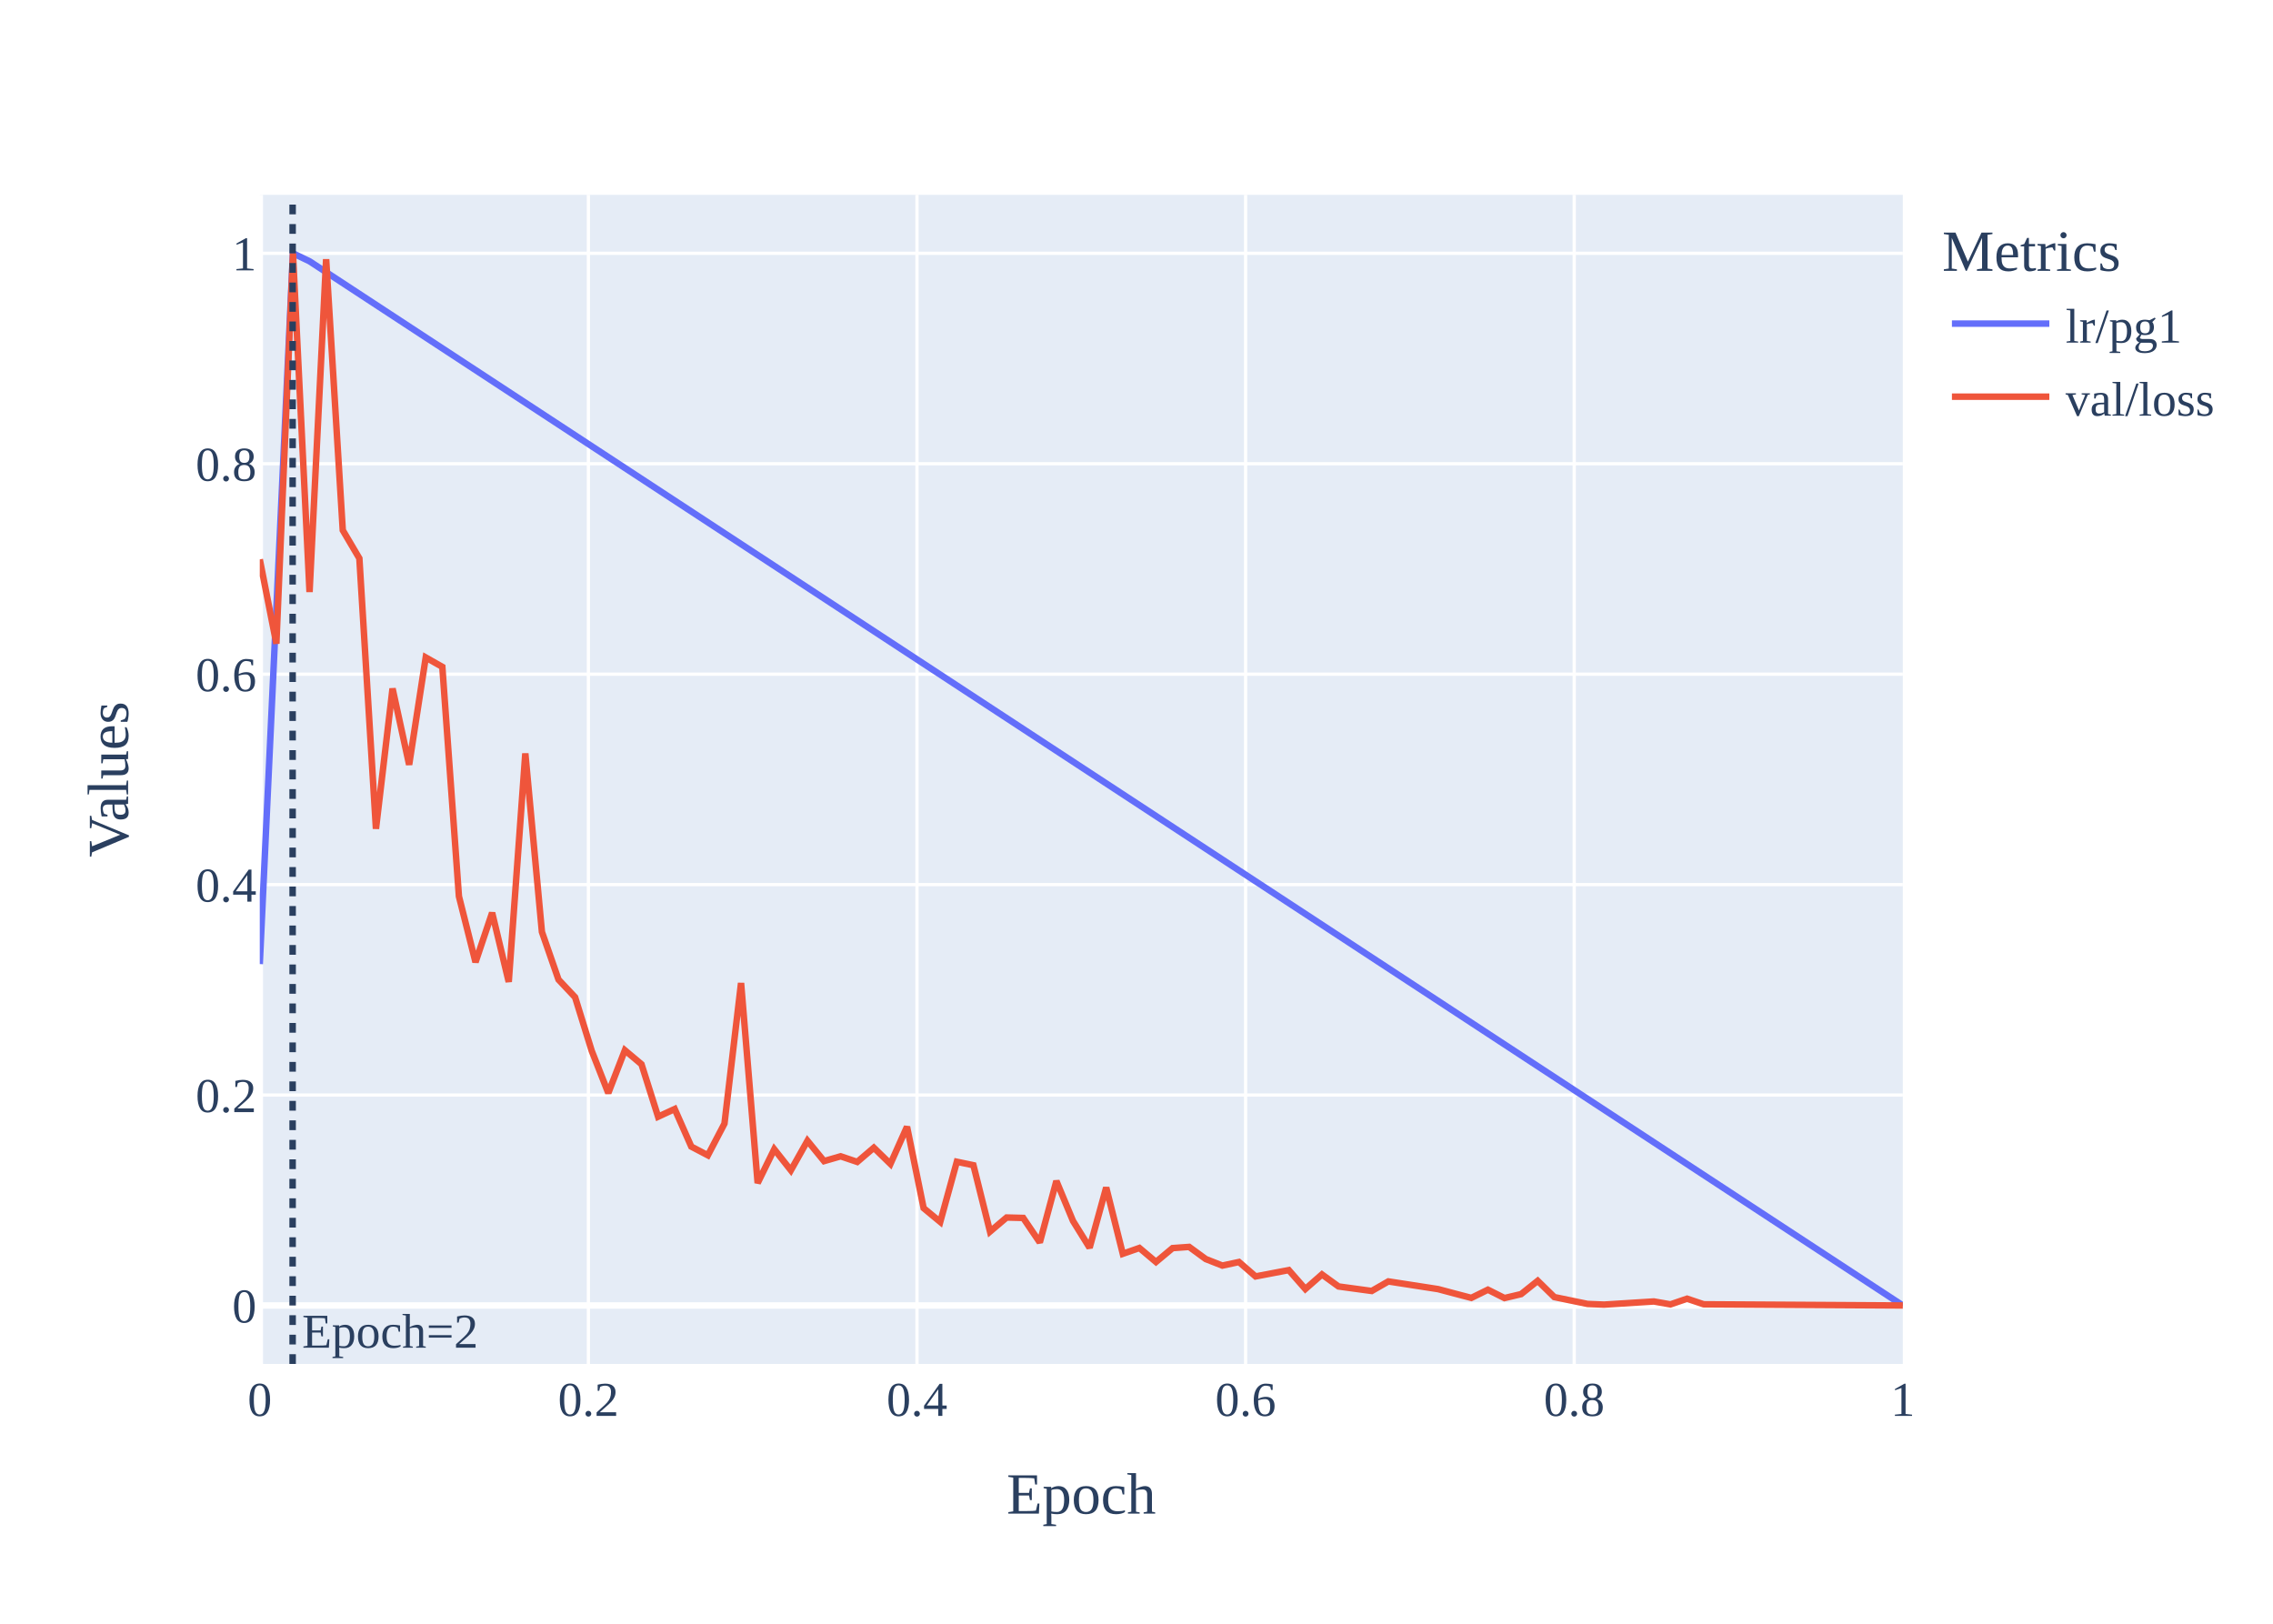
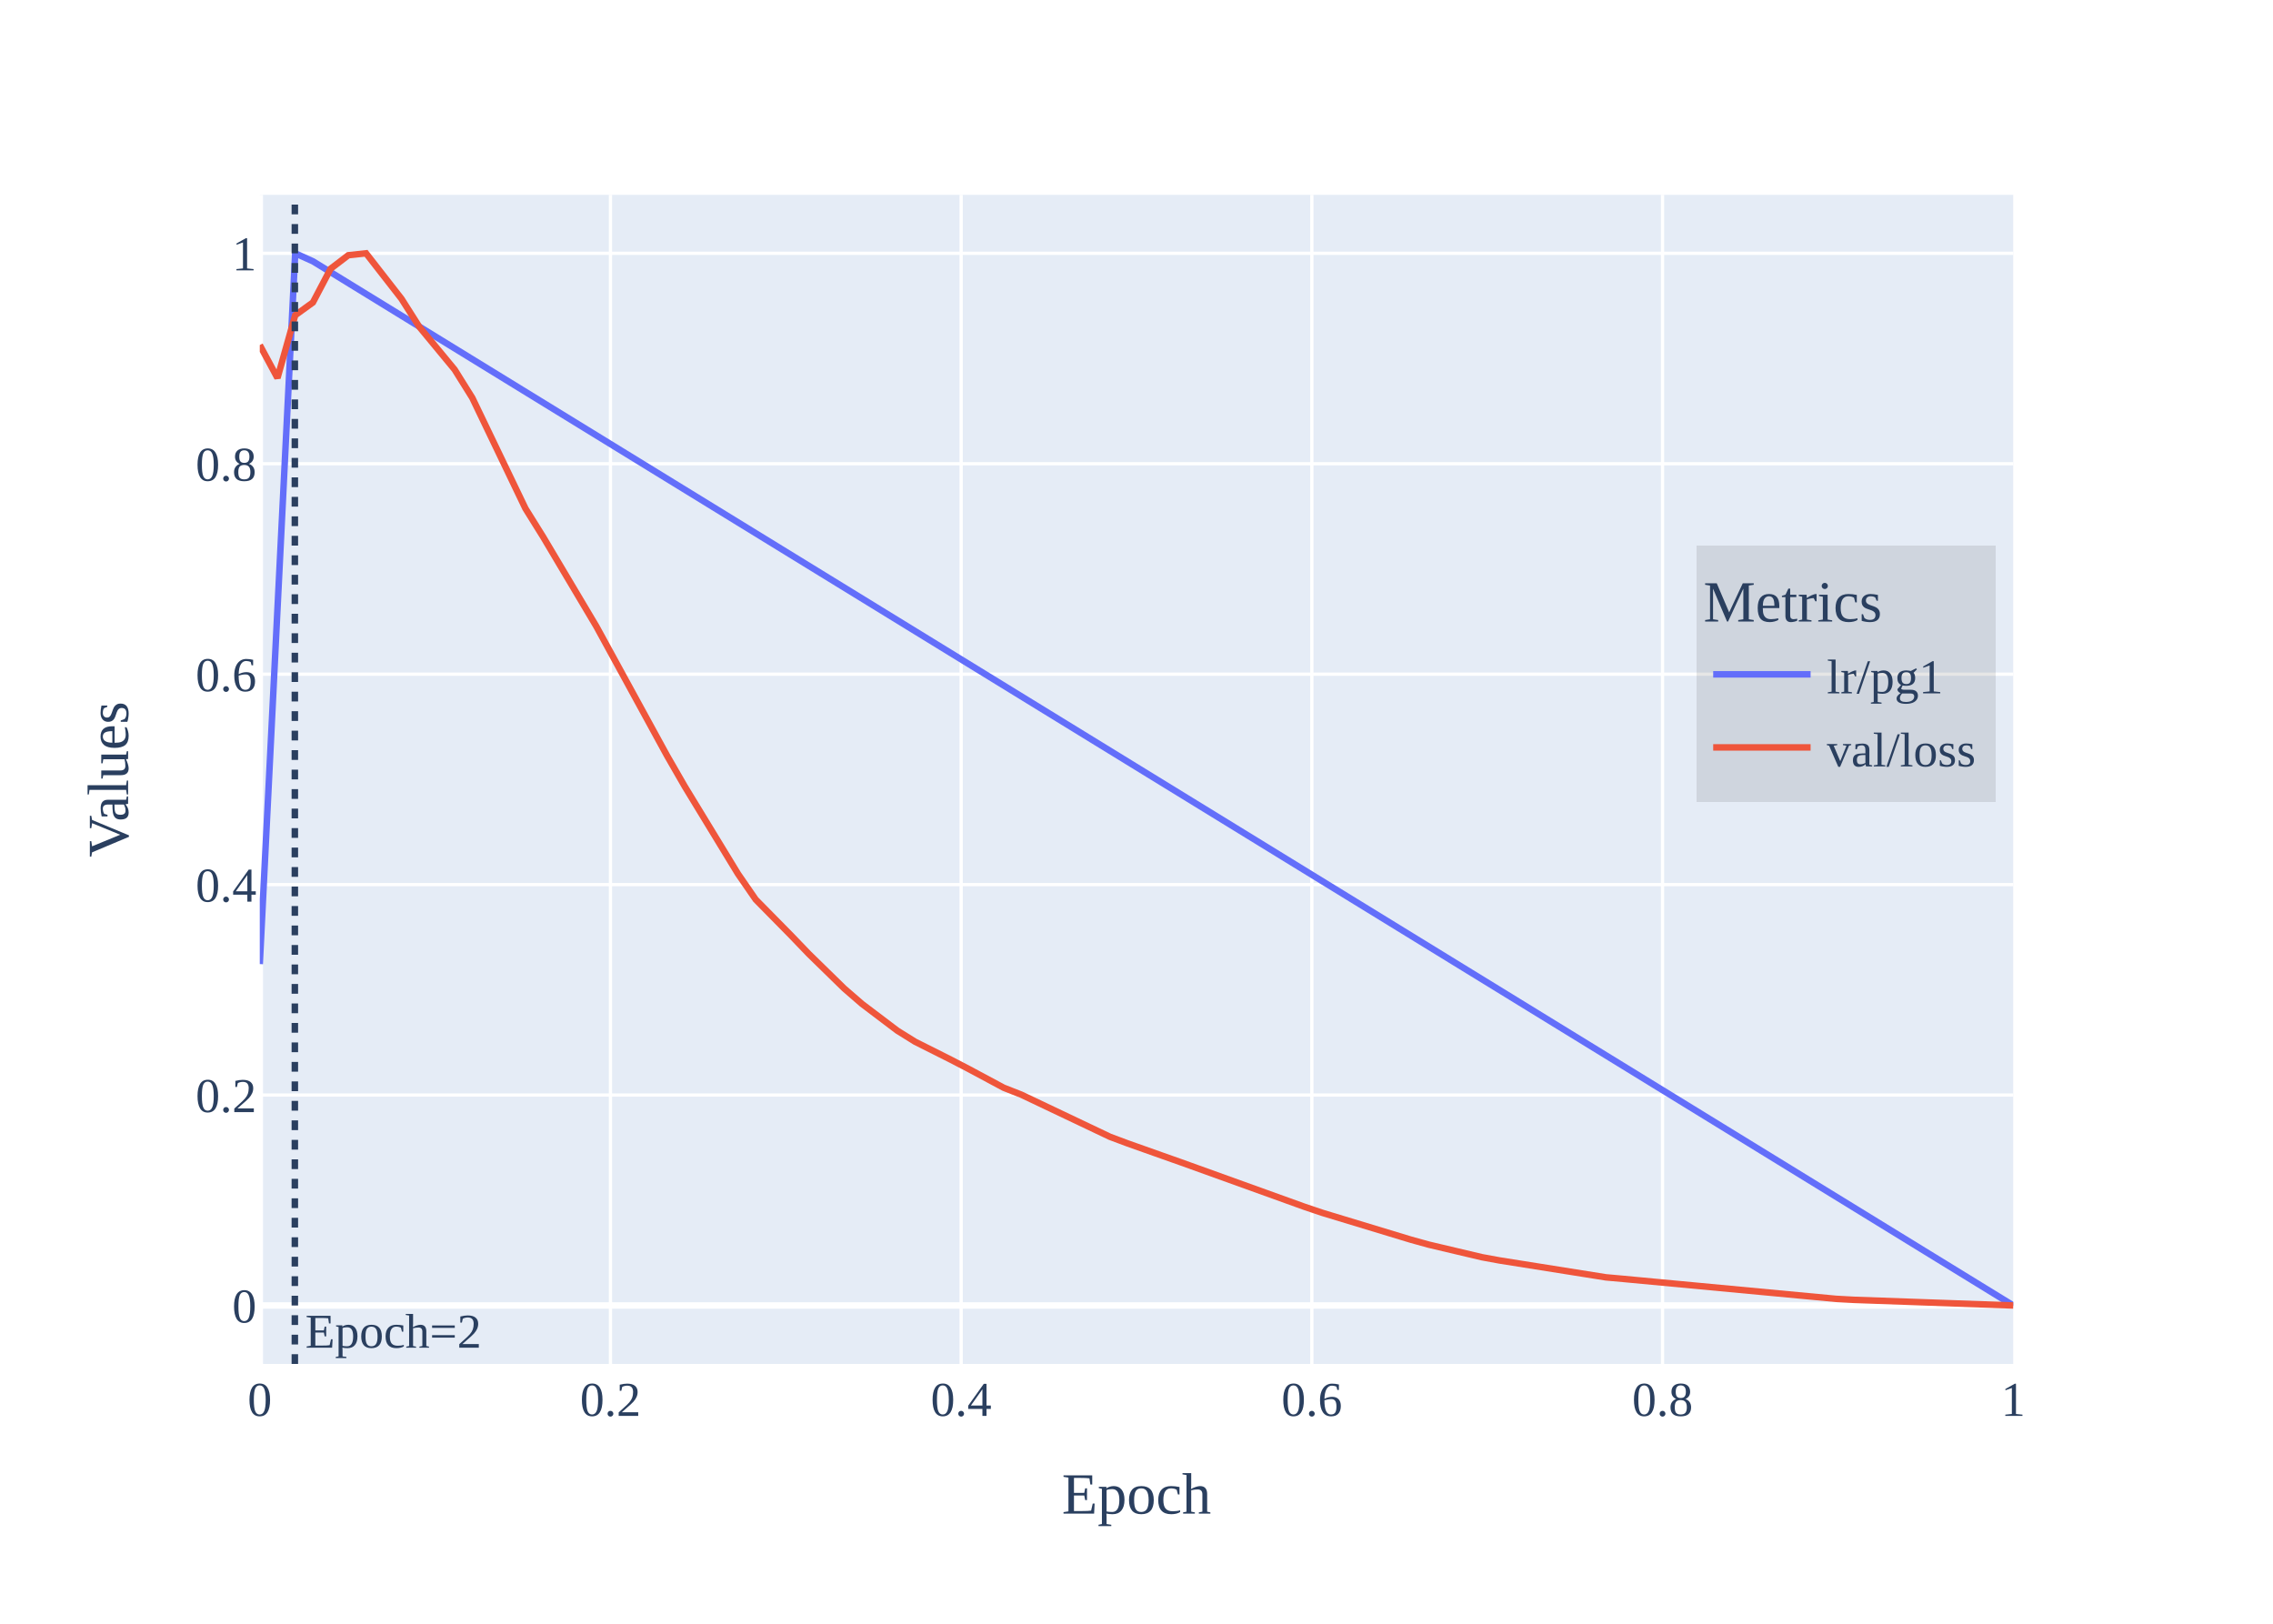
<svg xmlns="http://www.w3.org/2000/svg" class="main-svg" width="700" height="500" style="" viewBox="0 0 700 500">
  <rect x="0" y="0" width="700" height="500" style="fill: rgb(255, 255, 255); fill-opacity: 1;" />
-   <defs id="defs-d2ab5a">
+   <defs id="defs-534428">
    <g class="clips">
-       <clipPath id="clipd2ab5axyplot" class="plotclip">
-         <rect width="506" height="360" />
-       </clipPath>
-       <clipPath class="axesclip" id="clipd2ab5ax">
-         <rect x="80" y="0" width="506" height="500" />
-       </clipPath>
-       <clipPath class="axesclip" id="clipd2ab5ay">
+       <clipPath id="clip534428xyplot" class="plotclip">
+         <rect width="540" height="360" />
+       </clipPath>
+       <clipPath class="axesclip" id="clip534428x">
+         <rect x="80" y="0" width="540" height="500" />
+       </clipPath>
+       <clipPath class="axesclip" id="clip534428y">
        <rect x="0" y="60" width="700" height="360" />
      </clipPath>
-       <clipPath class="axesclip" id="clipd2ab5axy">
-         <rect x="80" y="60" width="506" height="360" />
+       <clipPath class="axesclip" id="clip534428xy">
+         <rect x="80" y="60" width="540" height="360" />
      </clipPath>
    </g>
    <g class="gradients" />
    <g class="patterns" />
  </defs>
  <g class="bglayer">
-     <rect class="bg" x="80" y="60" width="506" height="360" style="fill: rgb(229, 236, 246); fill-opacity: 1; stroke-width: 0;" />
+     <rect class="bg" x="80" y="60" width="540" height="360" style="fill: rgb(229, 236, 246); fill-opacity: 1; stroke-width: 0;" />
  </g>
  <g class="layer-below">
    <g class="imagelayer" />
    <g class="shapelayer" />
  </g>
  <g class="cartesianlayer">
    <g class="subplot xy">
      <g class="layer-subplot">
        <g class="shapelayer" />
        <g class="imagelayer" />
      </g>
      <g class="minor-gridlayer">
        <g class="x" />
        <g class="y" />
      </g>
      <g class="gridlayer">
        <g class="x">
-           <path class="xgrid crisp" transform="translate(181.2,0)" d="M0,60v360" style="stroke: rgb(255, 255, 255); stroke-opacity: 1; stroke-width: 1px;" />
-           <path class="xgrid crisp" transform="translate(282.4,0)" d="M0,60v360" style="stroke: rgb(255, 255, 255); stroke-opacity: 1; stroke-width: 1px;" />
-           <path class="xgrid crisp" transform="translate(383.6,0)" d="M0,60v360" style="stroke: rgb(255, 255, 255); stroke-opacity: 1; stroke-width: 1px;" />
-           <path class="xgrid crisp" transform="translate(484.8,0)" d="M0,60v360" style="stroke: rgb(255, 255, 255); stroke-opacity: 1; stroke-width: 1px;" />
+           <path class="xgrid crisp" transform="translate(188,0)" d="M0,60v360" style="stroke: rgb(255, 255, 255); stroke-opacity: 1; stroke-width: 1px;" />
+           <path class="xgrid crisp" transform="translate(296,0)" d="M0,60v360" style="stroke: rgb(255, 255, 255); stroke-opacity: 1; stroke-width: 1px;" />
+           <path class="xgrid crisp" transform="translate(404,0)" d="M0,60v360" style="stroke: rgb(255, 255, 255); stroke-opacity: 1; stroke-width: 1px;" />
+           <path class="xgrid crisp" transform="translate(512,0)" d="M0,60v360" style="stroke: rgb(255, 255, 255); stroke-opacity: 1; stroke-width: 1px;" />
        </g>
        <g class="y">
-           <path class="ygrid crisp" transform="translate(0,337.2)" d="M80,0h506" style="stroke: rgb(255, 255, 255); stroke-opacity: 1; stroke-width: 1px;" />
-           <path class="ygrid crisp" transform="translate(0,272.4)" d="M80,0h506" style="stroke: rgb(255, 255, 255); stroke-opacity: 1; stroke-width: 1px;" />
-           <path class="ygrid crisp" transform="translate(0,207.6)" d="M80,0h506" style="stroke: rgb(255, 255, 255); stroke-opacity: 1; stroke-width: 1px;" />
-           <path class="ygrid crisp" transform="translate(0,142.8)" d="M80,0h506" style="stroke: rgb(255, 255, 255); stroke-opacity: 1; stroke-width: 1px;" />
-           <path class="ygrid crisp" transform="translate(0,78)" d="M80,0h506" style="stroke: rgb(255, 255, 255); stroke-opacity: 1; stroke-width: 1px;" />
+           <path class="ygrid crisp" transform="translate(0,337.2)" d="M80,0h540" style="stroke: rgb(255, 255, 255); stroke-opacity: 1; stroke-width: 1px;" />
+           <path class="ygrid crisp" transform="translate(0,272.4)" d="M80,0h540" style="stroke: rgb(255, 255, 255); stroke-opacity: 1; stroke-width: 1px;" />
+           <path class="ygrid crisp" transform="translate(0,207.6)" d="M80,0h540" style="stroke: rgb(255, 255, 255); stroke-opacity: 1; stroke-width: 1px;" />
+           <path class="ygrid crisp" transform="translate(0,142.8)" d="M80,0h540" style="stroke: rgb(255, 255, 255); stroke-opacity: 1; stroke-width: 1px;" />
+           <path class="ygrid crisp" transform="translate(0,78)" d="M80,0h540" style="stroke: rgb(255, 255, 255); stroke-opacity: 1; stroke-width: 1px;" />
        </g>
      </g>
      <g class="zerolinelayer">
        <path class="xzl zl crisp" transform="translate(80,0)" d="M0,60v360" style="stroke: rgb(255, 255, 255); stroke-opacity: 1; stroke-width: 2px;" />
-         <path class="yzl zl crisp" transform="translate(0,402)" d="M80,0h506" style="stroke: rgb(255, 255, 255); stroke-opacity: 1; stroke-width: 2px;" />
+         <path class="yzl zl crisp" transform="translate(0,402)" d="M80,0h540" style="stroke: rgb(255, 255, 255); stroke-opacity: 1; stroke-width: 2px;" />
      </g>
      <g class="layer-between">
        <g class="shapelayer" />
        <g class="imagelayer" />
      </g>
      <path class="xlines-below" />
      <path class="ylines-below" />
      <g class="overlines-below" />
      <g class="xaxislayer-below" />
      <g class="yaxislayer-below" />
      <g class="overaxes-below" />
      <g class="overplot">
-         <g class="xy" transform="translate(80,60)" clip-path="url(#clipd2ab5axyplot)">
+         <g class="xy" transform="translate(80,60)" clip-path="url(#clip534428xyplot)">
          <g class="scatterlayer mlayer">
-             <g class="trace scatter trace48de22" style="stroke-miterlimit: 2; opacity: 1;">
+             <g class="trace scatter tracebbdfc9" style="stroke-miterlimit: 2; opacity: 1;">
              <g class="fills" />
              <g class="errorbars" />
              <g class="lines">
-                 <path class="js-line" d="M0,236.87L10.22,18L15.33,20.46L506,342" style="vector-effect: none; fill: none; stroke: rgb(99, 110, 250); stroke-opacity: 1; stroke-width: 2px; opacity: 1;" />
+                 <path class="js-line" d="M0,236.87L10.91,18L16.36,20.46L540,342" style="vector-effect: none; fill: none; stroke: rgb(99, 110, 250); stroke-opacity: 1; stroke-width: 2px; opacity: 1;" />
              </g>
              <g class="points" />
              <g class="text" />
            </g>
-             <g class="trace scatter tracecf1bf3" style="stroke-miterlimit: 2; opacity: 1;">
+             <g class="trace scatter traced5ba78" style="stroke-miterlimit: 2; opacity: 1;">
              <g class="fills" />
              <g class="errorbars" />
              <g class="lines">
-                 <path class="js-line" d="M0,112.25L5.11,138.21L10.22,18L15.33,122.31L20.44,19.82L25.56,103.28L30.67,111.94L35.78,195.21L40.89,152.02L46,175.48L51.11,142.45L56.22,145.35L61.33,216L66.44,236.28L71.56,221.07L76.67,242.35L81.78,172L86.89,226.96L92,241.65L97.11,247.08L102.22,263.57L107.33,276.58L112.44,263.41L117.56,267.72L122.67,283.87L127.78,281.5L132.89,293.07L138,295.75L143.11,285.99L148.22,242.7L153.33,304.3L158.44,293.89L163.56,300.37L168.67,291.28L173.78,297.54L178.89,296.06L184,297.79L189.11,293.42L194.22,298.4L199.33,286.96L204.44,312.02L209.56,316.26L214.67,297.74L219.78,298.81L224.89,319.24L230,314.91L235.11,315.04L240.22,322.58L245.33,303.67L250.44,315.96L255.56,324.21L260.67,305.68L265.78,326.08L270.89,324.29L276,328.6L281.11,324.33L286.22,323.96L291.33,327.7L296.44,329.71L301.56,328.61L306.67,333.05L316.89,331.1L322,336.93L327.11,332.44L332.22,336.14L342.44,337.53L347.56,334.59L362.89,336.96L368,338.32L373.11,339.66L378.22,337.14L383.33,339.71L388.44,338.5L393.56,334.41L398.67,339.41L408.89,341.52L414,341.73L429.33,340.76L434.44,341.66L439.56,339.91L444.67,341.63L506,342" style="vector-effect: none; fill: none; stroke: rgb(239, 85, 59); stroke-opacity: 1; stroke-width: 2px; opacity: 1;" />
+                 <path class="js-line" d="M0,46.25L5.45,56.39L10.91,37.08L16.36,33.14L21.82,22.75L27.27,18.59L32.73,18L43.64,32L49.09,40.59L60,53.79L65.45,62.51L81.82,96.59L87.27,105.33L103.64,132.86L109.09,142.82L125.45,172.74L130.91,182.22L147.27,209.08L152.73,216.99L163.64,228.07L169.09,233.74L180,244.4L185.45,249.12L196.36,257.38L201.82,260.78L212.73,266.26L218.18,269.09L229.09,274.94L234.55,277.09L261.82,290.05L267.27,292.09L278.18,295.96L283.64,297.89L321.82,311.64L327.27,313.48L354.55,321.75L360,323.26L376.36,327.13L381.82,328.13L414.55,333.33L420,333.82L485.45,339.96L490.91,340.26L540,342" style="vector-effect: none; fill: none; stroke: rgb(239, 85, 59); stroke-opacity: 1; stroke-width: 2px; opacity: 1;" />
              </g>
              <g class="points" />
              <g class="text" />
            </g>
          </g>
        </g>
      </g>
      <path class="xlines-above crisp" d="M0,0" style="fill: none;" />
      <path class="ylines-above crisp" d="M0,0" style="fill: none;" />
      <g class="overlines-above" />
      <g class="xaxislayer-above">
        <g class="xtick">
          <text text-anchor="middle" x="0" y="436" transform="translate(80,0)" style="font-family: 'Times New Roman'; font-size: 15px; fill: rgb(42, 63, 95); fill-opacity: 1; white-space: pre; opacity: 1;">0</text>
        </g>
        <g class="xtick">
-           <text text-anchor="middle" x="0" y="436" style="font-family: 'Times New Roman'; font-size: 15px; fill: rgb(42, 63, 95); fill-opacity: 1; white-space: pre; opacity: 1;" transform="translate(181.2,0)">0.2</text>
-         </g>
-         <g class="xtick">
-           <text text-anchor="middle" x="0" y="436" style="font-family: 'Times New Roman'; font-size: 15px; fill: rgb(42, 63, 95); fill-opacity: 1; white-space: pre; opacity: 1;" transform="translate(282.4,0)">0.4</text>
-         </g>
-         <g class="xtick">
-           <text text-anchor="middle" x="0" y="436" style="font-family: 'Times New Roman'; font-size: 15px; fill: rgb(42, 63, 95); fill-opacity: 1; white-space: pre; opacity: 1;" transform="translate(383.6,0)">0.6</text>
-         </g>
-         <g class="xtick">
-           <text text-anchor="middle" x="0" y="436" style="font-family: 'Times New Roman'; font-size: 15px; fill: rgb(42, 63, 95); fill-opacity: 1; white-space: pre; opacity: 1;" transform="translate(484.8,0)">0.8</text>
-         </g>
-         <g class="xtick">
-           <text text-anchor="middle" x="0" y="436" style="font-family: 'Times New Roman'; font-size: 15px; fill: rgb(42, 63, 95); fill-opacity: 1; white-space: pre; opacity: 1;" transform="translate(586,0)">1</text>
+           <text text-anchor="middle" x="0" y="436" style="font-family: 'Times New Roman'; font-size: 15px; fill: rgb(42, 63, 95); fill-opacity: 1; white-space: pre; opacity: 1;" transform="translate(188,0)">0.2</text>
+         </g>
+         <g class="xtick">
+           <text text-anchor="middle" x="0" y="436" style="font-family: 'Times New Roman'; font-size: 15px; fill: rgb(42, 63, 95); fill-opacity: 1; white-space: pre; opacity: 1;" transform="translate(296,0)">0.4</text>
+         </g>
+         <g class="xtick">
+           <text text-anchor="middle" x="0" y="436" style="font-family: 'Times New Roman'; font-size: 15px; fill: rgb(42, 63, 95); fill-opacity: 1; white-space: pre; opacity: 1;" transform="translate(404,0)">0.6</text>
+         </g>
+         <g class="xtick">
+           <text text-anchor="middle" x="0" y="436" style="font-family: 'Times New Roman'; font-size: 15px; fill: rgb(42, 63, 95); fill-opacity: 1; white-space: pre; opacity: 1;" transform="translate(512,0)">0.8</text>
+         </g>
+         <g class="xtick">
+           <text text-anchor="middle" x="0" y="436" style="font-family: 'Times New Roman'; font-size: 15px; fill: rgb(42, 63, 95); fill-opacity: 1; white-space: pre; opacity: 1;" transform="translate(620,0)">1</text>
        </g>
      </g>
      <g class="yaxislayer-above">
        <g class="ytick">
          <text text-anchor="end" x="79" y="5.25" transform="translate(0,402)" style="font-family: 'Times New Roman'; font-size: 15px; fill: rgb(42, 63, 95); fill-opacity: 1; white-space: pre; opacity: 1;">0</text>
        </g>
        <g class="ytick">
          <text text-anchor="end" x="79" y="5.25" style="font-family: 'Times New Roman'; font-size: 15px; fill: rgb(42, 63, 95); fill-opacity: 1; white-space: pre; opacity: 1;" transform="translate(0,337.2)">0.2</text>
        </g>
        <g class="ytick">
          <text text-anchor="end" x="79" y="5.25" style="font-family: 'Times New Roman'; font-size: 15px; fill: rgb(42, 63, 95); fill-opacity: 1; white-space: pre; opacity: 1;" transform="translate(0,272.4)">0.4</text>
        </g>
        <g class="ytick">
          <text text-anchor="end" x="79" y="5.25" style="font-family: 'Times New Roman'; font-size: 15px; fill: rgb(42, 63, 95); fill-opacity: 1; white-space: pre; opacity: 1;" transform="translate(0,207.6)">0.6</text>
        </g>
        <g class="ytick">
          <text text-anchor="end" x="79" y="5.25" style="font-family: 'Times New Roman'; font-size: 15px; fill: rgb(42, 63, 95); fill-opacity: 1; white-space: pre; opacity: 1;" transform="translate(0,142.8)">0.8</text>
        </g>
        <g class="ytick">
          <text text-anchor="end" x="79" y="5.25" style="font-family: 'Times New Roman'; font-size: 15px; fill: rgb(42, 63, 95); fill-opacity: 1; white-space: pre; opacity: 1;" transform="translate(0,78)">1</text>
        </g>
      </g>
      <g class="overaxes-above" />
    </g>
  </g>
  <g class="polarlayer" />
  <g class="smithlayer" />
  <g class="ternarylayer" />
  <g class="geolayer" />
  <g class="funnelarealayer" />
  <g class="pielayer" />
  <g class="iciclelayer" />
  <g class="treemaplayer" />
  <g class="sunburstlayer" />
  <g class="glimages" />
-   <defs id="topdefs-d2ab5a">
+   <defs id="topdefs-534428">
    <g class="clips" />
-     <clipPath id="legendd2ab5a">
+     <clipPath id="legend534428">
      <rect width="92" height="79" x="0" y="0" />
    </clipPath>
  </defs>
  <g class="layer-above">
    <g class="imagelayer" />
    <g class="shapelayer">
-       <g class="shape-group" data-index="0" clip-path="url(#clipd2ab5ax)">
-         <path data-index="0" fill-rule="evenodd" d="M90.12,420L90.12,60" style="opacity: 1; stroke: rgb(42, 63, 95); stroke-opacity: 1; fill: rgb(0, 0, 0); fill-opacity: 0; stroke-dasharray: 3px, 3px; stroke-width: 2px;" />
+       <g class="shape-group" data-index="0" clip-path="url(#clip534428x)">
+         <path data-index="0" fill-rule="evenodd" d="M90.8,420L90.8,60" style="opacity: 1; stroke: rgb(42, 63, 95); stroke-opacity: 1; fill: rgb(0, 0, 0); fill-opacity: 0; stroke-dasharray: 3px, 3px; stroke-width: 2px;" />
      </g>
    </g>
  </g>
  <g class="infolayer">
-     <g class="legend" pointer-events="all" transform="translate(596.12,60)">
-       <rect class="bg" shape-rendering="crispEdges" style="stroke: rgb(68, 68, 68); stroke-opacity: 1; fill: rgb(255, 255, 255); fill-opacity: 1; stroke-width: 0px;" width="92" height="79" x="0" y="0" />
-       <g class="scrollbox" transform="" clip-path="url(#legendd2ab5a)">
+     <g class="legend" pointer-events="all" transform="translate(522.6,168)">
+       <rect class="bg" shape-rendering="crispEdges" style="stroke: rgb(68, 68, 68); stroke-opacity: 1; fill: rgb(0, 0, 0); fill-opacity: 0.1; stroke-width: 0px;" width="92" height="79" x="0" y="0" />
+       <g class="scrollbox" transform="" clip-path="url(#legend534428)">
        <text class="legendtitletext" text-anchor="start" x="2" y="23.4" style="font-family: 'Times New Roman'; font-size: 18px; fill: rgb(42, 63, 95); fill-opacity: 1; white-space: pre;">Metrics</text>
        <g class="groups" transform="">
          <g class="traces" transform="translate(0,39.65)" style="opacity: 1;">
            <text class="legendtext" text-anchor="start" x="40" y="5.85" style="font-family: 'Times New Roman'; font-size: 15px; fill: rgb(42, 63, 95); fill-opacity: 1; white-space: pre;">lr/pg1</text>
            <g class="layers" style="opacity: 1;">
              <g class="legendfill" />
              <g class="legendlines">
                <path class="js-line" d="M5,0h30" style="fill: none; stroke: rgb(99, 110, 250); stroke-opacity: 1; stroke-width: 2px;" />
              </g>
              <g class="legendsymbols">
                <g class="legendpoints" />
              </g>
            </g>
            <rect class="legendtoggle" x="0" y="-11.25" width="87" height="22.5" style="fill: rgb(0, 0, 0); fill-opacity: 0;" />
          </g>
        </g>
        <g class="groups" transform="">
          <g class="traces" transform="translate(0,62.15)" style="opacity: 1;">
            <text class="legendtext" text-anchor="start" x="40" y="5.85" style="font-family: 'Times New Roman'; font-size: 15px; fill: rgb(42, 63, 95); fill-opacity: 1; white-space: pre;">val/loss</text>
            <g class="layers" style="opacity: 1;">
              <g class="legendfill" />
              <g class="legendlines">
                <path class="js-line" d="M5,0h30" style="fill: none; stroke: rgb(239, 85, 59); stroke-opacity: 1; stroke-width: 2px;" />
              </g>
              <g class="legendsymbols">
                <g class="legendpoints" />
              </g>
            </g>
            <rect class="legendtoggle" x="0" y="-11.25" width="87" height="22.5" style="fill: rgb(0, 0, 0); fill-opacity: 0;" />
          </g>
        </g>
      </g>
-       <rect class="scrollbar" rx="20" ry="3" width="0" height="0" x="0" y="0" style="fill: rgb(128, 139, 164); fill-opacity: 1;" />
+       <rect class="scrollbar" rx="20" ry="3" width="0" height="0" style="fill: rgb(128, 139, 164); fill-opacity: 1;" x="0" y="0" />
    </g>
    <g class="g-gtitle" />
    <g class="g-xtitle">
-       <text class="xtitle" x="333" y="466.1" text-anchor="middle" style="opacity: 1; font-family: 'Times New Roman'; font-size: 18px; fill: rgb(42, 63, 95); fill-opacity: 1; white-space: pre;">Epoch</text>
+       <text class="xtitle" x="350" y="466.1" text-anchor="middle" style="opacity: 1; font-family: 'Times New Roman'; font-size: 18px; fill: rgb(42, 63, 95); fill-opacity: 1; white-space: pre;">Epoch</text>
    </g>
    <g class="g-ytitle">
      <text class="ytitle" transform="rotate(-90,39.45,240)" x="39.45" y="240" text-anchor="middle" style="opacity: 1; font-family: 'Times New Roman'; font-size: 18px; fill: rgb(42, 63, 95); fill-opacity: 1; white-space: pre;">Values</text>
    </g>
    <g class="annotation" data-index="0" style="opacity: 1;">
-       <g class="annotation-text-g" transform="rotate(0,120.12,410)">
-         <g class="cursor-pointer" transform="translate(90,400)">
+       <g class="annotation-text-g" transform="rotate(0,120.8,410)">
+         <g class="cursor-pointer" transform="translate(91,400)">
          <rect class="bg" x="0.5" y="0.5" width="59" height="19" style="stroke-width: 1px; stroke: rgb(0, 0, 0); stroke-opacity: 0; fill: rgb(0, 0, 0); fill-opacity: 0;" />
          <text class="annotation-text" text-anchor="middle" x="30.141" y="15" style="font-family: 'Times New Roman'; font-size: 15px; fill: rgb(42, 63, 95); fill-opacity: 1; white-space: pre;">Epoch=2</text>
        </g>
      </g>
    </g>
  </g>
</svg>
